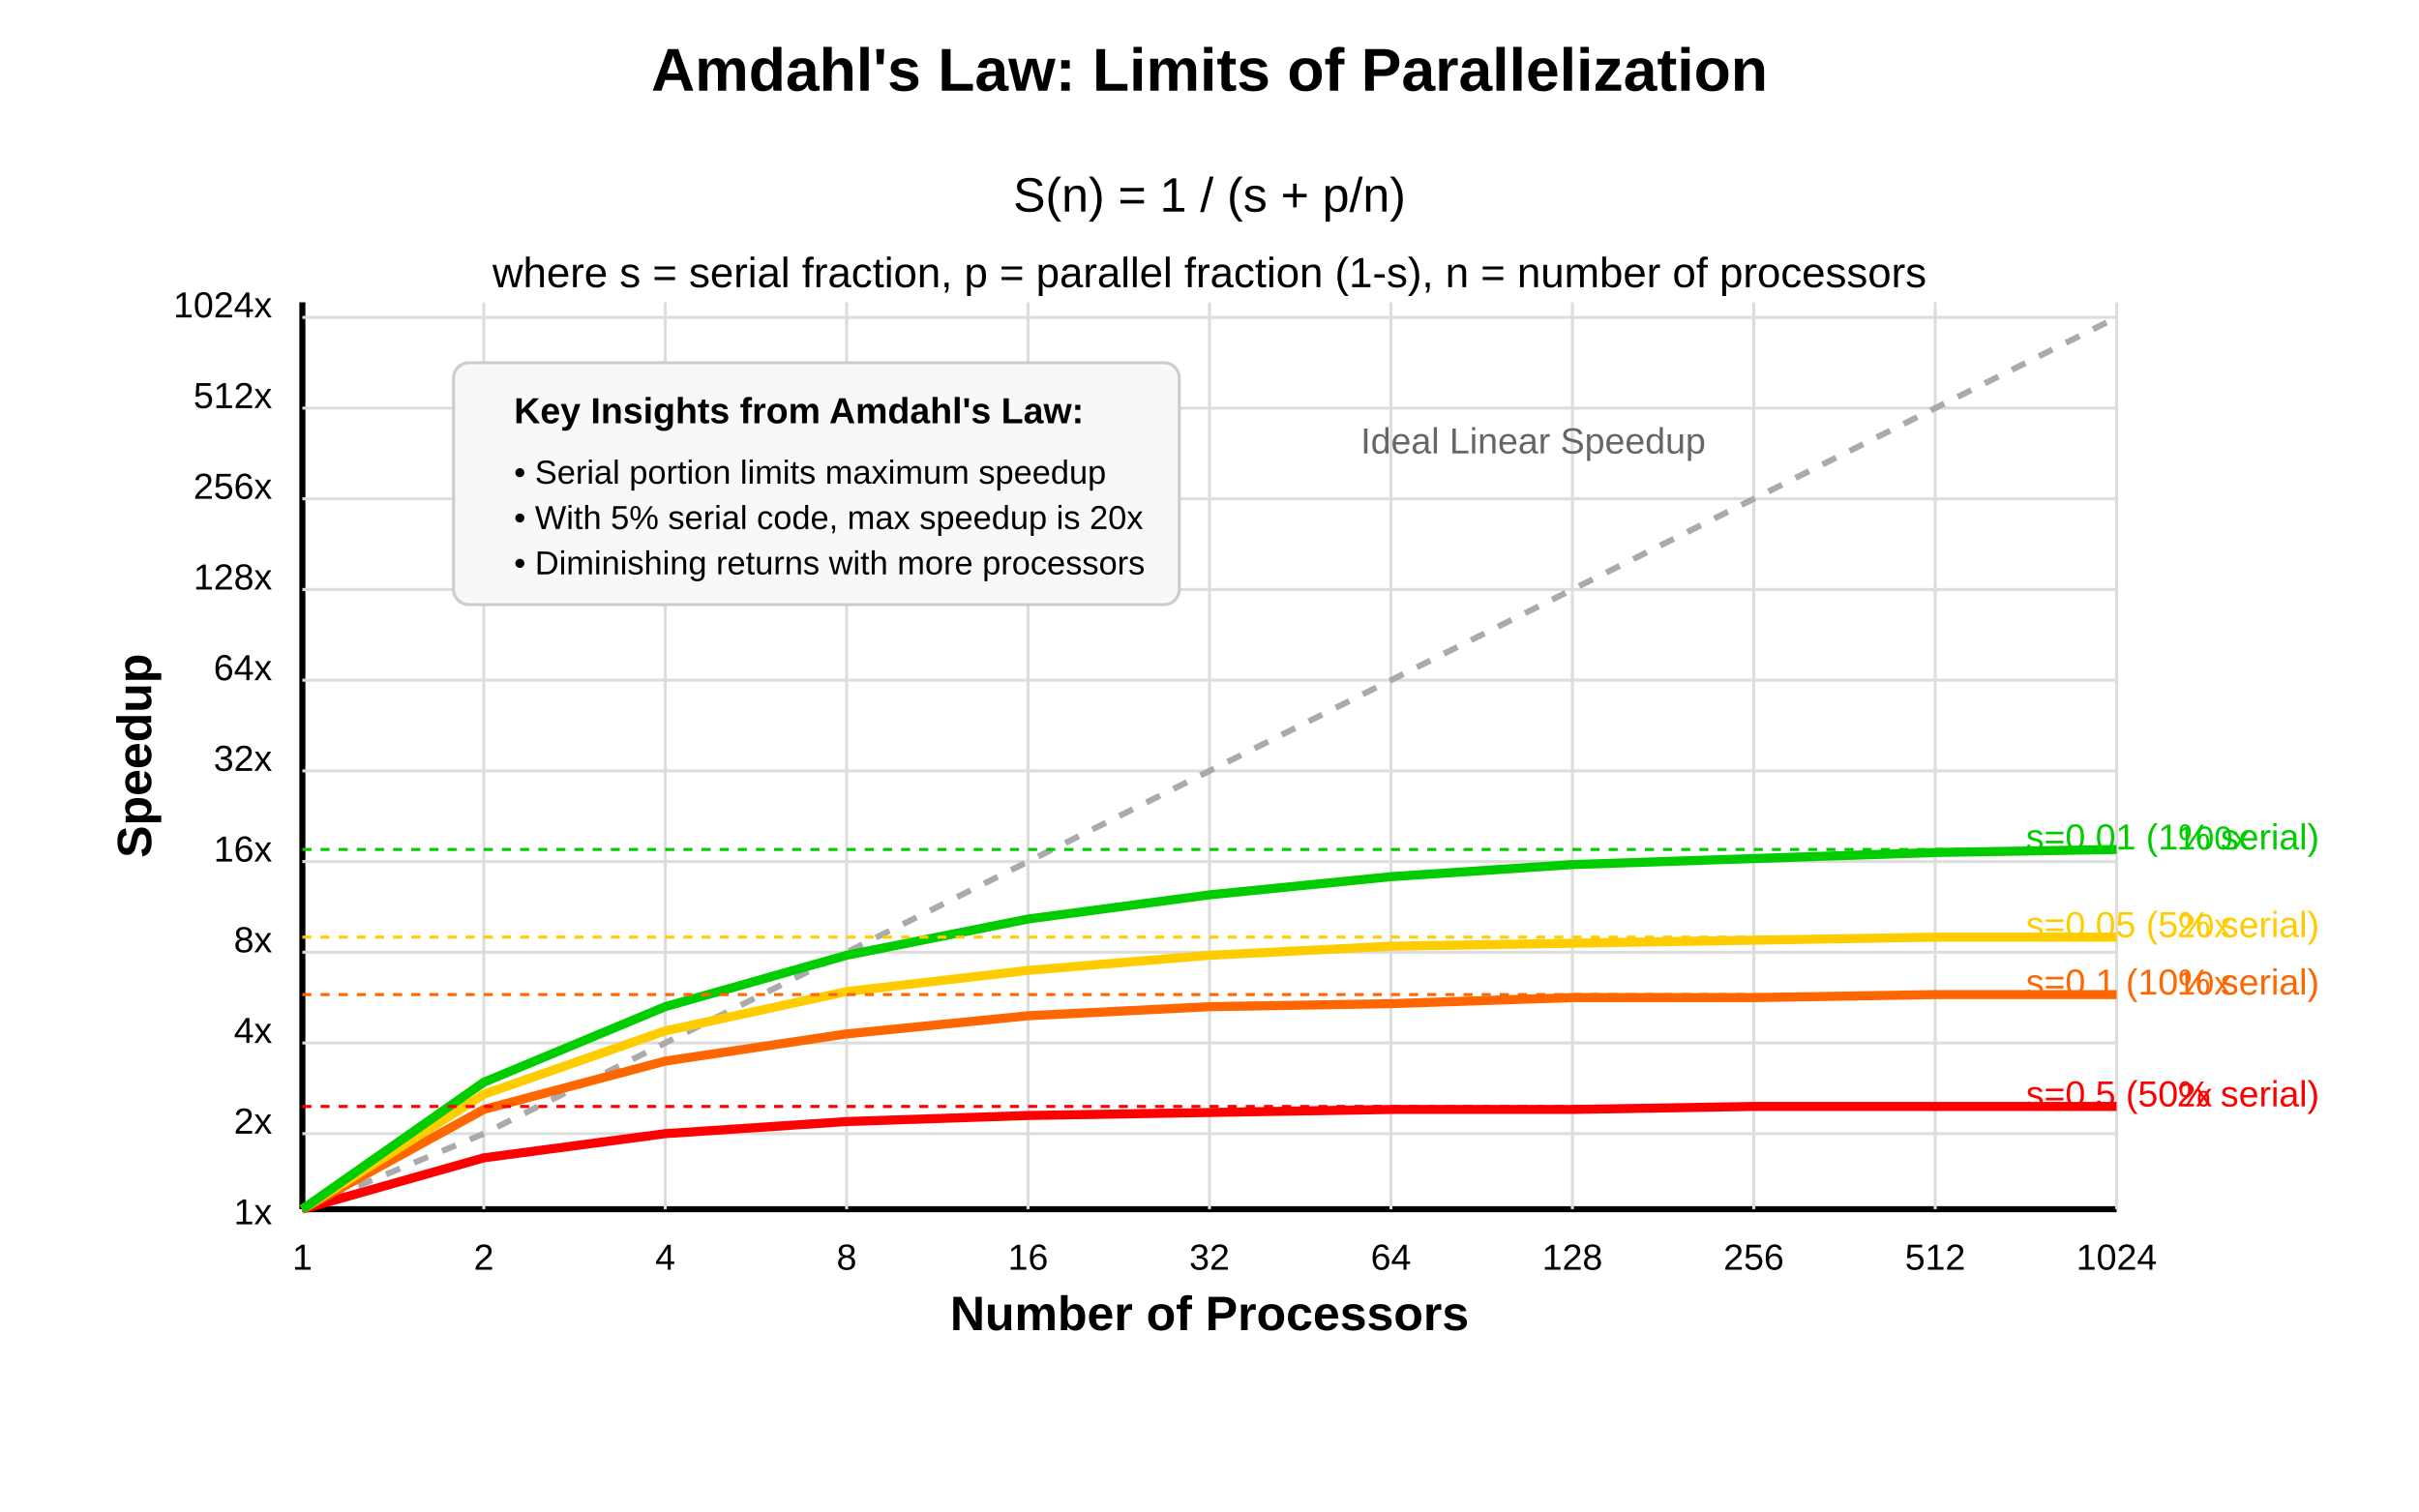
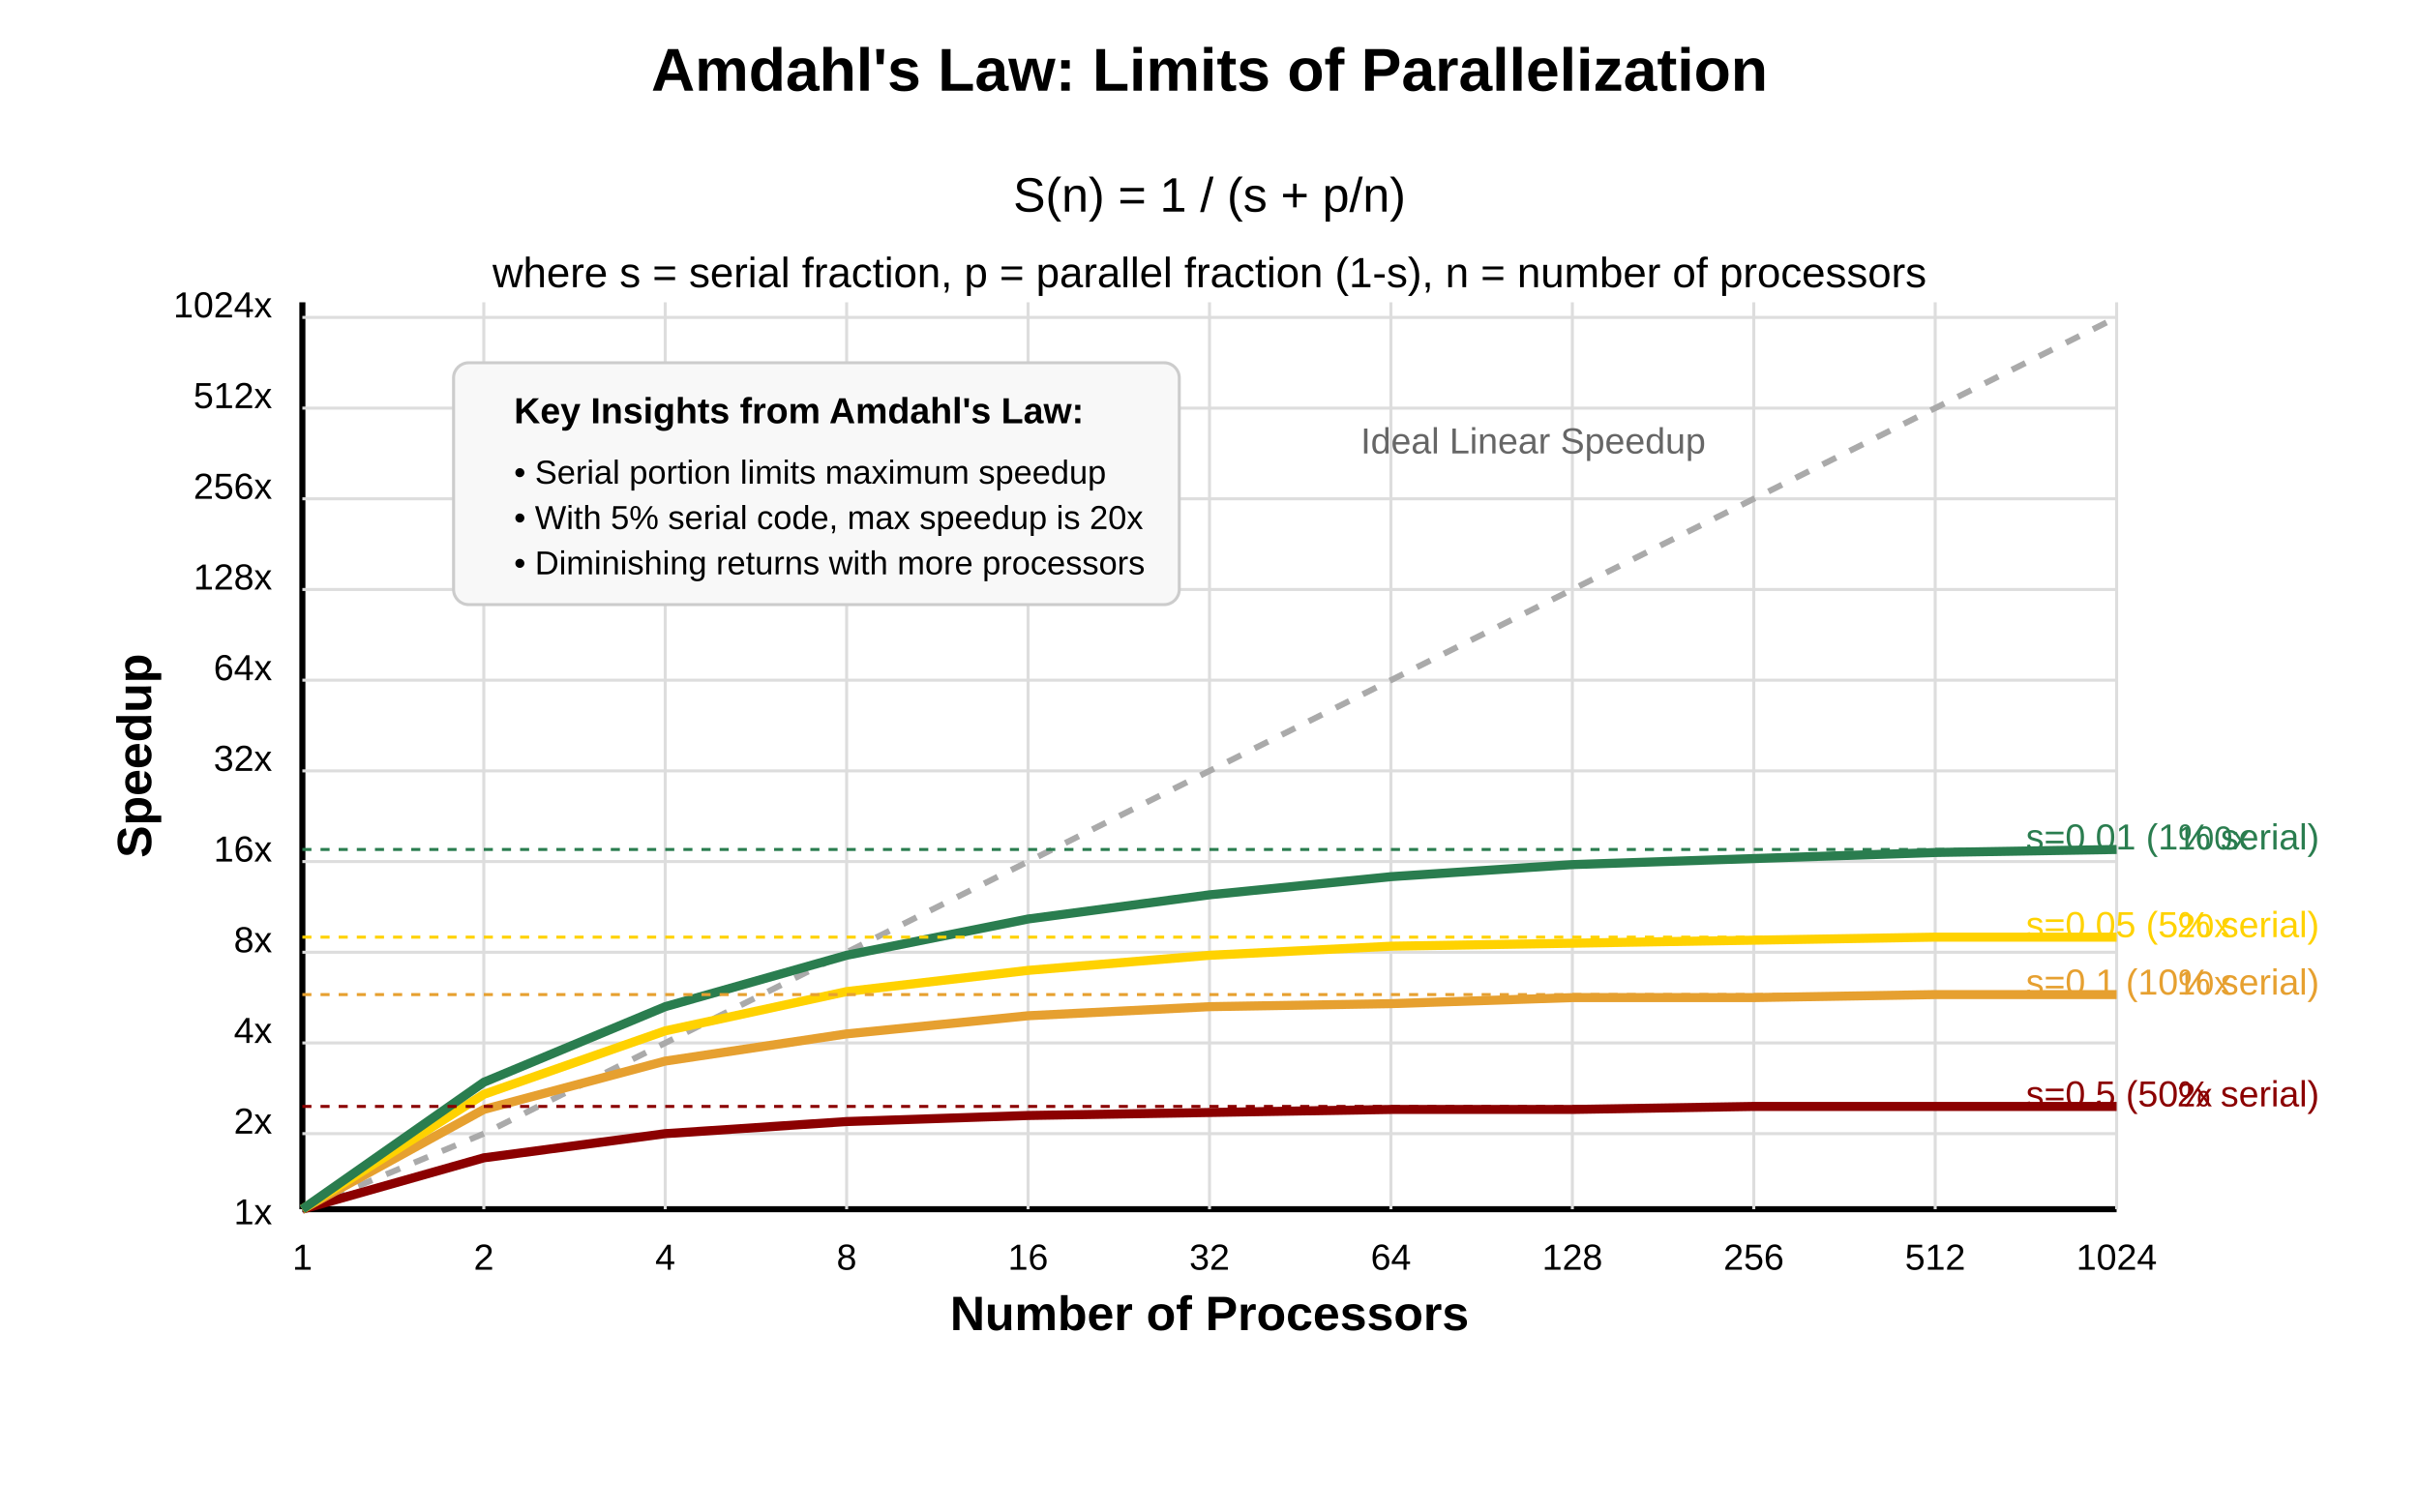
<svg xmlns="http://www.w3.org/2000/svg" width="800" height="500">
  <text x="400" y="30" text-anchor="middle" font-family="Arial" font-size="20" font-weight="bold">Amdahl's Law: Limits of Parallelization</text>
  <text x="400" y="70" text-anchor="middle" font-family="Arial" font-size="16">S(n) = 1 / (s + p/n)</text>
  <text x="400" y="95" text-anchor="middle" font-family="Arial" font-size="14">where s = serial fraction, p = parallel fraction (1-s), n = number of processors</text>
  <line x1="100" y1="400" x2="700" y2="400" stroke="black" stroke-width="2" />
  <line x1="100" y1="400" x2="100" y2="100" stroke="black" stroke-width="2" />
  <text x="400" y="440" text-anchor="middle" font-family="Arial" font-size="16" font-weight="bold">Number of Processors</text>
  <text x="100" y="420" text-anchor="middle" font-family="Arial" font-size="12">1</text>
  <text x="160" y="420" text-anchor="middle" font-family="Arial" font-size="12">2</text>
  <text x="220" y="420" text-anchor="middle" font-family="Arial" font-size="12">4</text>
  <text x="280" y="420" text-anchor="middle" font-family="Arial" font-size="12">8</text>
  <text x="340" y="420" text-anchor="middle" font-family="Arial" font-size="12">16</text>
  <text x="400" y="420" text-anchor="middle" font-family="Arial" font-size="12">32</text>
  <text x="460" y="420" text-anchor="middle" font-family="Arial" font-size="12">64</text>
  <text x="520" y="420" text-anchor="middle" font-family="Arial" font-size="12">128</text>
  <text x="580" y="420" text-anchor="middle" font-family="Arial" font-size="12">256</text>
  <text x="640" y="420" text-anchor="middle" font-family="Arial" font-size="12">512</text>
  <text x="700" y="420" text-anchor="middle" font-family="Arial" font-size="12">1024</text>
  <text x="50" y="250" text-anchor="middle" font-family="Arial" font-size="16" font-weight="bold" transform="rotate(-90, 50, 250)">Speedup</text>
  <text x="90" y="405" text-anchor="end" font-family="Arial" font-size="12">1x</text>
  <text x="90" y="375" text-anchor="end" font-family="Arial" font-size="12">2x</text>
  <text x="90" y="345" text-anchor="end" font-family="Arial" font-size="12">4x</text>
  <text x="90" y="315" text-anchor="end" font-family="Arial" font-size="12">8x</text>
  <text x="90" y="285" text-anchor="end" font-family="Arial" font-size="12">16x</text>
  <text x="90" y="255" text-anchor="end" font-family="Arial" font-size="12">32x</text>
  <text x="90" y="225" text-anchor="end" font-family="Arial" font-size="12">64x</text>
  <text x="90" y="195" text-anchor="end" font-family="Arial" font-size="12">128x</text>
  <text x="90" y="165" text-anchor="end" font-family="Arial" font-size="12">256x</text>
  <text x="90" y="135" text-anchor="end" font-family="Arial" font-size="12">512x</text>
  <text x="90" y="105" text-anchor="end" font-family="Arial" font-size="12">1024x</text>
  <line x1="100" y1="375" x2="700" y2="375" stroke="#DDDDDD" stroke-width="1" />
  <line x1="100" y1="345" x2="700" y2="345" stroke="#DDDDDD" stroke-width="1" />
  <line x1="100" y1="315" x2="700" y2="315" stroke="#DDDDDD" stroke-width="1" />
  <line x1="100" y1="285" x2="700" y2="285" stroke="#DDDDDD" stroke-width="1" />
  <line x1="100" y1="255" x2="700" y2="255" stroke="#DDDDDD" stroke-width="1" />
  <line x1="100" y1="225" x2="700" y2="225" stroke="#DDDDDD" stroke-width="1" />
  <line x1="100" y1="195" x2="700" y2="195" stroke="#DDDDDD" stroke-width="1" />
  <line x1="100" y1="165" x2="700" y2="165" stroke="#DDDDDD" stroke-width="1" />
  <line x1="100" y1="135" x2="700" y2="135" stroke="#DDDDDD" stroke-width="1" />
  <line x1="100" y1="105" x2="700" y2="105" stroke="#DDDDDD" stroke-width="1" />
  <line x1="160" y1="100" x2="160" y2="400" stroke="#DDDDDD" stroke-width="1" />
  <line x1="220" y1="100" x2="220" y2="400" stroke="#DDDDDD" stroke-width="1" />
  <line x1="280" y1="100" x2="280" y2="400" stroke="#DDDDDD" stroke-width="1" />
  <line x1="340" y1="100" x2="340" y2="400" stroke="#DDDDDD" stroke-width="1" />
  <line x1="400" y1="100" x2="400" y2="400" stroke="#DDDDDD" stroke-width="1" />
  <line x1="460" y1="100" x2="460" y2="400" stroke="#DDDDDD" stroke-width="1" />
  <line x1="520" y1="100" x2="520" y2="400" stroke="#DDDDDD" stroke-width="1" />
  <line x1="580" y1="100" x2="580" y2="400" stroke="#DDDDDD" stroke-width="1" />
  <line x1="640" y1="100" x2="640" y2="400" stroke="#DDDDDD" stroke-width="1" />
  <line x1="700" y1="100" x2="700" y2="400" stroke="#DDDDDD" stroke-width="1" />
  <path d="M 100,400 L 160,375 L 220,345 L 280,315 L 340,285 L 400,255 L 460,225 L 520,195 L 580,165 L 640,135 L 700,105" stroke="#AAAAAA" stroke-width="2" stroke-dasharray="5,5" fill="none" />
  <text x="450" y="150" font-family="Arial" font-size="12" fill="#666666">Ideal Linear Speedup</text>
-   <path d="M 100,400 L 160,383 L 220,375 L 280,371 L 340,369 L 400,368 L 460,367 L 520,367 L 580,366 L 640,366 L 700,366" stroke="#FF0000" stroke-width="3" fill="none" />
-   <text x="670" y="366" font-family="Arial" font-size="12" fill="#FF0000">s=0.5 (50% serial)</text>
-   <path d="M 100,400 L 160,367 L 220,351 L 280,342 L 340,336 L 400,333 L 460,332 L 520,330 L 580,330 L 640,329 L 700,329" stroke="#FF6600" stroke-width="3" fill="none" />
-   <text x="670" y="329" font-family="Arial" font-size="12" fill="#FF6600">s=0.1 (10% serial)</text>
-   <path d="M 100,400 L 160,362 L 220,341 L 280,328 L 340,321 L 400,316 L 460,313 L 520,312 L 580,311 L 640,310 L 700,310" stroke="#FFCC00" stroke-width="3" fill="none" />
-   <text x="670" y="310" font-family="Arial" font-size="12" fill="#FFCC00">s=0.05 (5% serial)</text>
-   <path d="M 100,400 L 160,358 L 220,333 L 280,316 L 340,304 L 400,296 L 460,290 L 520,286 L 580,284 L 640,282 L 700,281" stroke="#00CC00" stroke-width="3" fill="none" />
-   <text x="670" y="281" font-family="Arial" font-size="12" fill="#00CC00">s=0.01 (1% serial)</text>
+   <path d="M 100,400 L 160,383 L 220,375 L 280,371 L 340,369 L 400,368 L 460,367 L 520,367 L 580,366 L 640,366 L 700,366" stroke="#8B0000" stroke-width="3" fill="none" />
+   <text x="670" y="366" font-family="Arial" font-size="12" fill="#8B0000">s=0.5 (50% serial)</text>
+   <path d="M 100,400 L 160,367 L 220,351 L 280,342 L 340,336 L 400,333 L 460,332 L 520,330 L 580,330 L 640,329 L 700,329" stroke="#e6a030" stroke-width="3" fill="none" />
+   <text x="670" y="329" font-family="Arial" font-size="12" fill="#e6a030">s=0.1 (10% serial)</text>
+   <path d="M 100,400 L 160,362 L 220,341 L 280,328 L 340,321 L 400,316 L 460,313 L 520,312 L 580,311 L 640,310 L 700,310" stroke="#FFD200" stroke-width="3" fill="none" />
+   <text x="670" y="310" font-family="Arial" font-size="12" fill="#FFD200">s=0.05 (5% serial)</text>
+   <path d="M 100,400 L 160,358 L 220,333 L 280,316 L 340,304 L 400,296 L 460,290 L 520,286 L 580,284 L 640,282 L 700,281" stroke="#2a7d4f" stroke-width="3" fill="none" />
+   <text x="670" y="281" font-family="Arial" font-size="12" fill="#2a7d4f">s=0.01 (1% serial)</text>
  <rect x="150" y="120" width="240" height="80" fill="#f8f8f8" rx="5" ry="5" stroke="#ccc" />
  <text x="170" y="140" font-family="Arial" font-size="12" font-weight="bold">Key Insights from Amdahl's Law:</text>
  <text x="170" y="160" font-family="Arial" font-size="11">• Serial portion limits maximum speedup</text>
  <text x="170" y="175" font-family="Arial" font-size="11">• With 5% serial code, max speedup is 20x</text>
  <text x="170" y="190" font-family="Arial" font-size="11">• Diminishing returns with more processors</text>
-   <line x1="100" y1="366" x2="700" y2="366" stroke="#FF0000" stroke-width="1" stroke-dasharray="3,3" />
-   <line x1="100" y1="329" x2="700" y2="329" stroke="#FF6600" stroke-width="1" stroke-dasharray="3,3" />
-   <line x1="100" y1="310" x2="700" y2="310" stroke="#FFCC00" stroke-width="1" stroke-dasharray="3,3" />
-   <line x1="100" y1="281" x2="700" y2="281" stroke="#00CC00" stroke-width="1" stroke-dasharray="3,3" />
-   <text x="720" y="366" font-family="Arial" font-size="11" fill="#FF0000">2x</text>
-   <text x="720" y="329" font-family="Arial" font-size="11" fill="#FF6600">10x</text>
-   <text x="720" y="310" font-family="Arial" font-size="11" fill="#FFCC00">20x</text>
-   <text x="720" y="281" font-family="Arial" font-size="11" fill="#00CC00">100x</text>
+   <line x1="100" y1="366" x2="700" y2="366" stroke="#8B0000" stroke-width="1" stroke-dasharray="3,3" />
+   <line x1="100" y1="329" x2="700" y2="329" stroke="#e6a030" stroke-width="1" stroke-dasharray="3,3" />
+   <line x1="100" y1="310" x2="700" y2="310" stroke="#FFD200" stroke-width="1" stroke-dasharray="3,3" />
+   <line x1="100" y1="281" x2="700" y2="281" stroke="#2a7d4f" stroke-width="1" stroke-dasharray="3,3" />
+   <text x="720" y="366" font-family="Arial" font-size="11" fill="#8B0000">2x</text>
+   <text x="720" y="329" font-family="Arial" font-size="11" fill="#e6a030">10x</text>
+   <text x="720" y="310" font-family="Arial" font-size="11" fill="#FFD200">20x</text>
+   <text x="720" y="281" font-family="Arial" font-size="11" fill="#2a7d4f">100x</text>
</svg>
